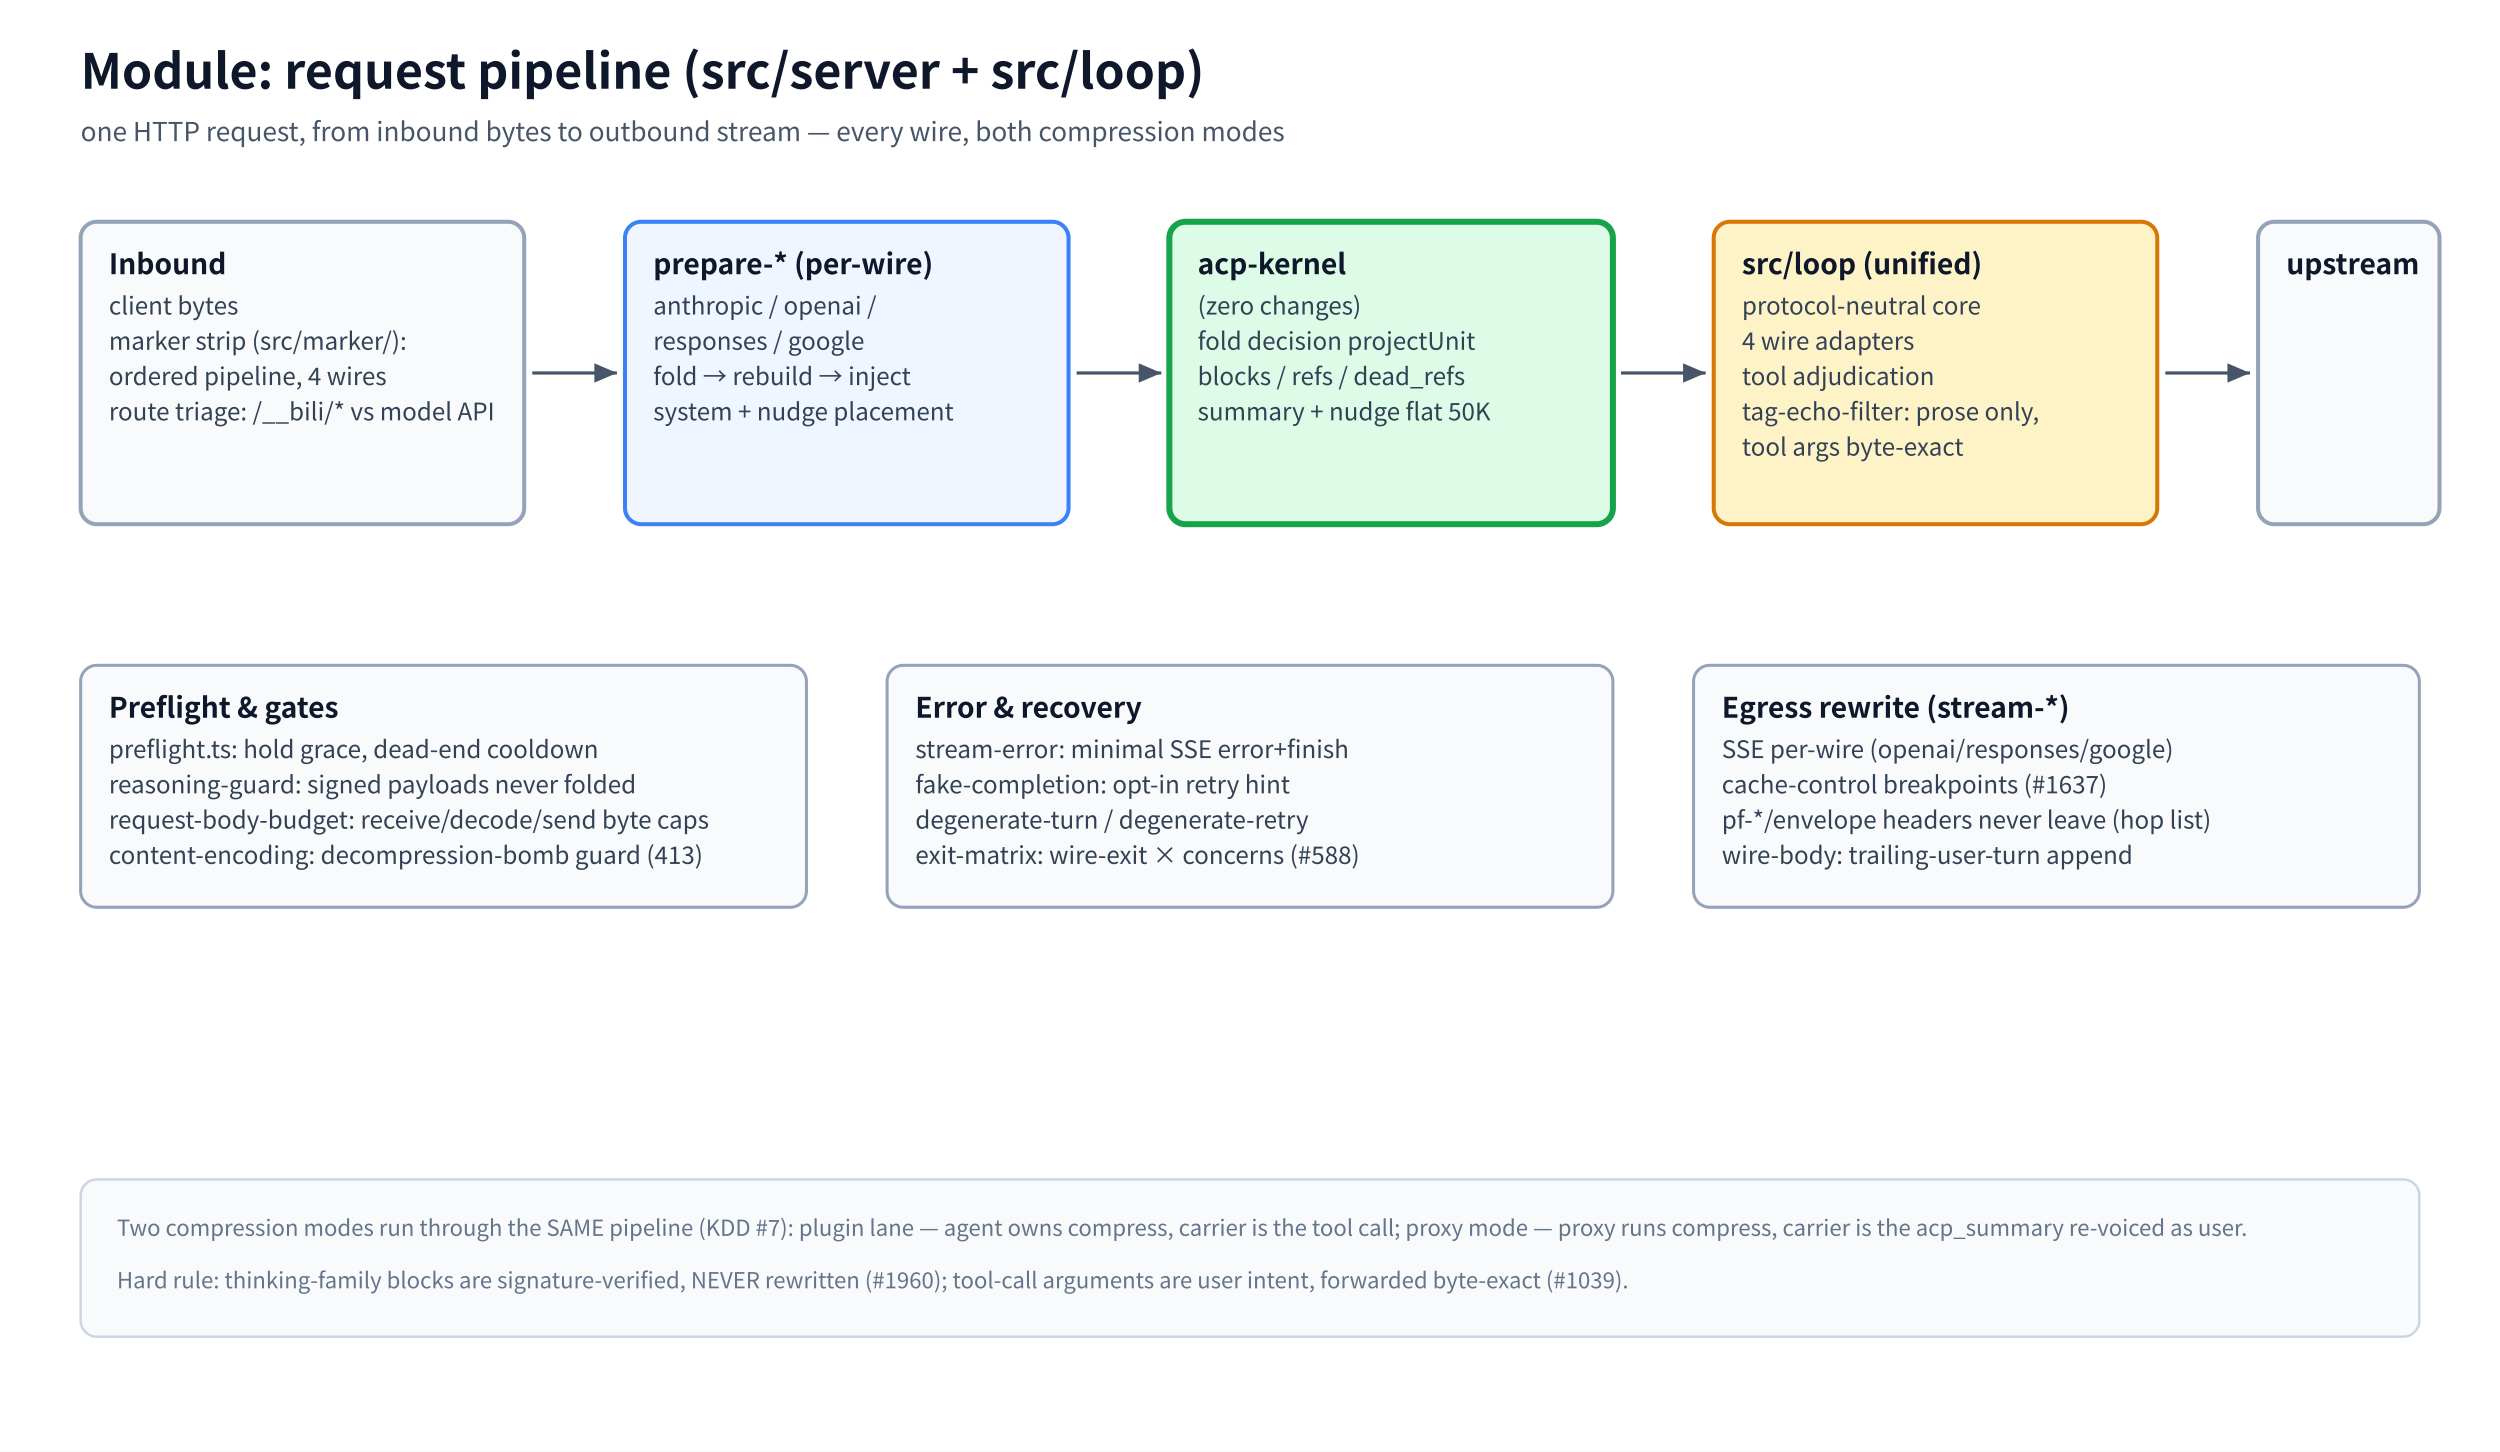
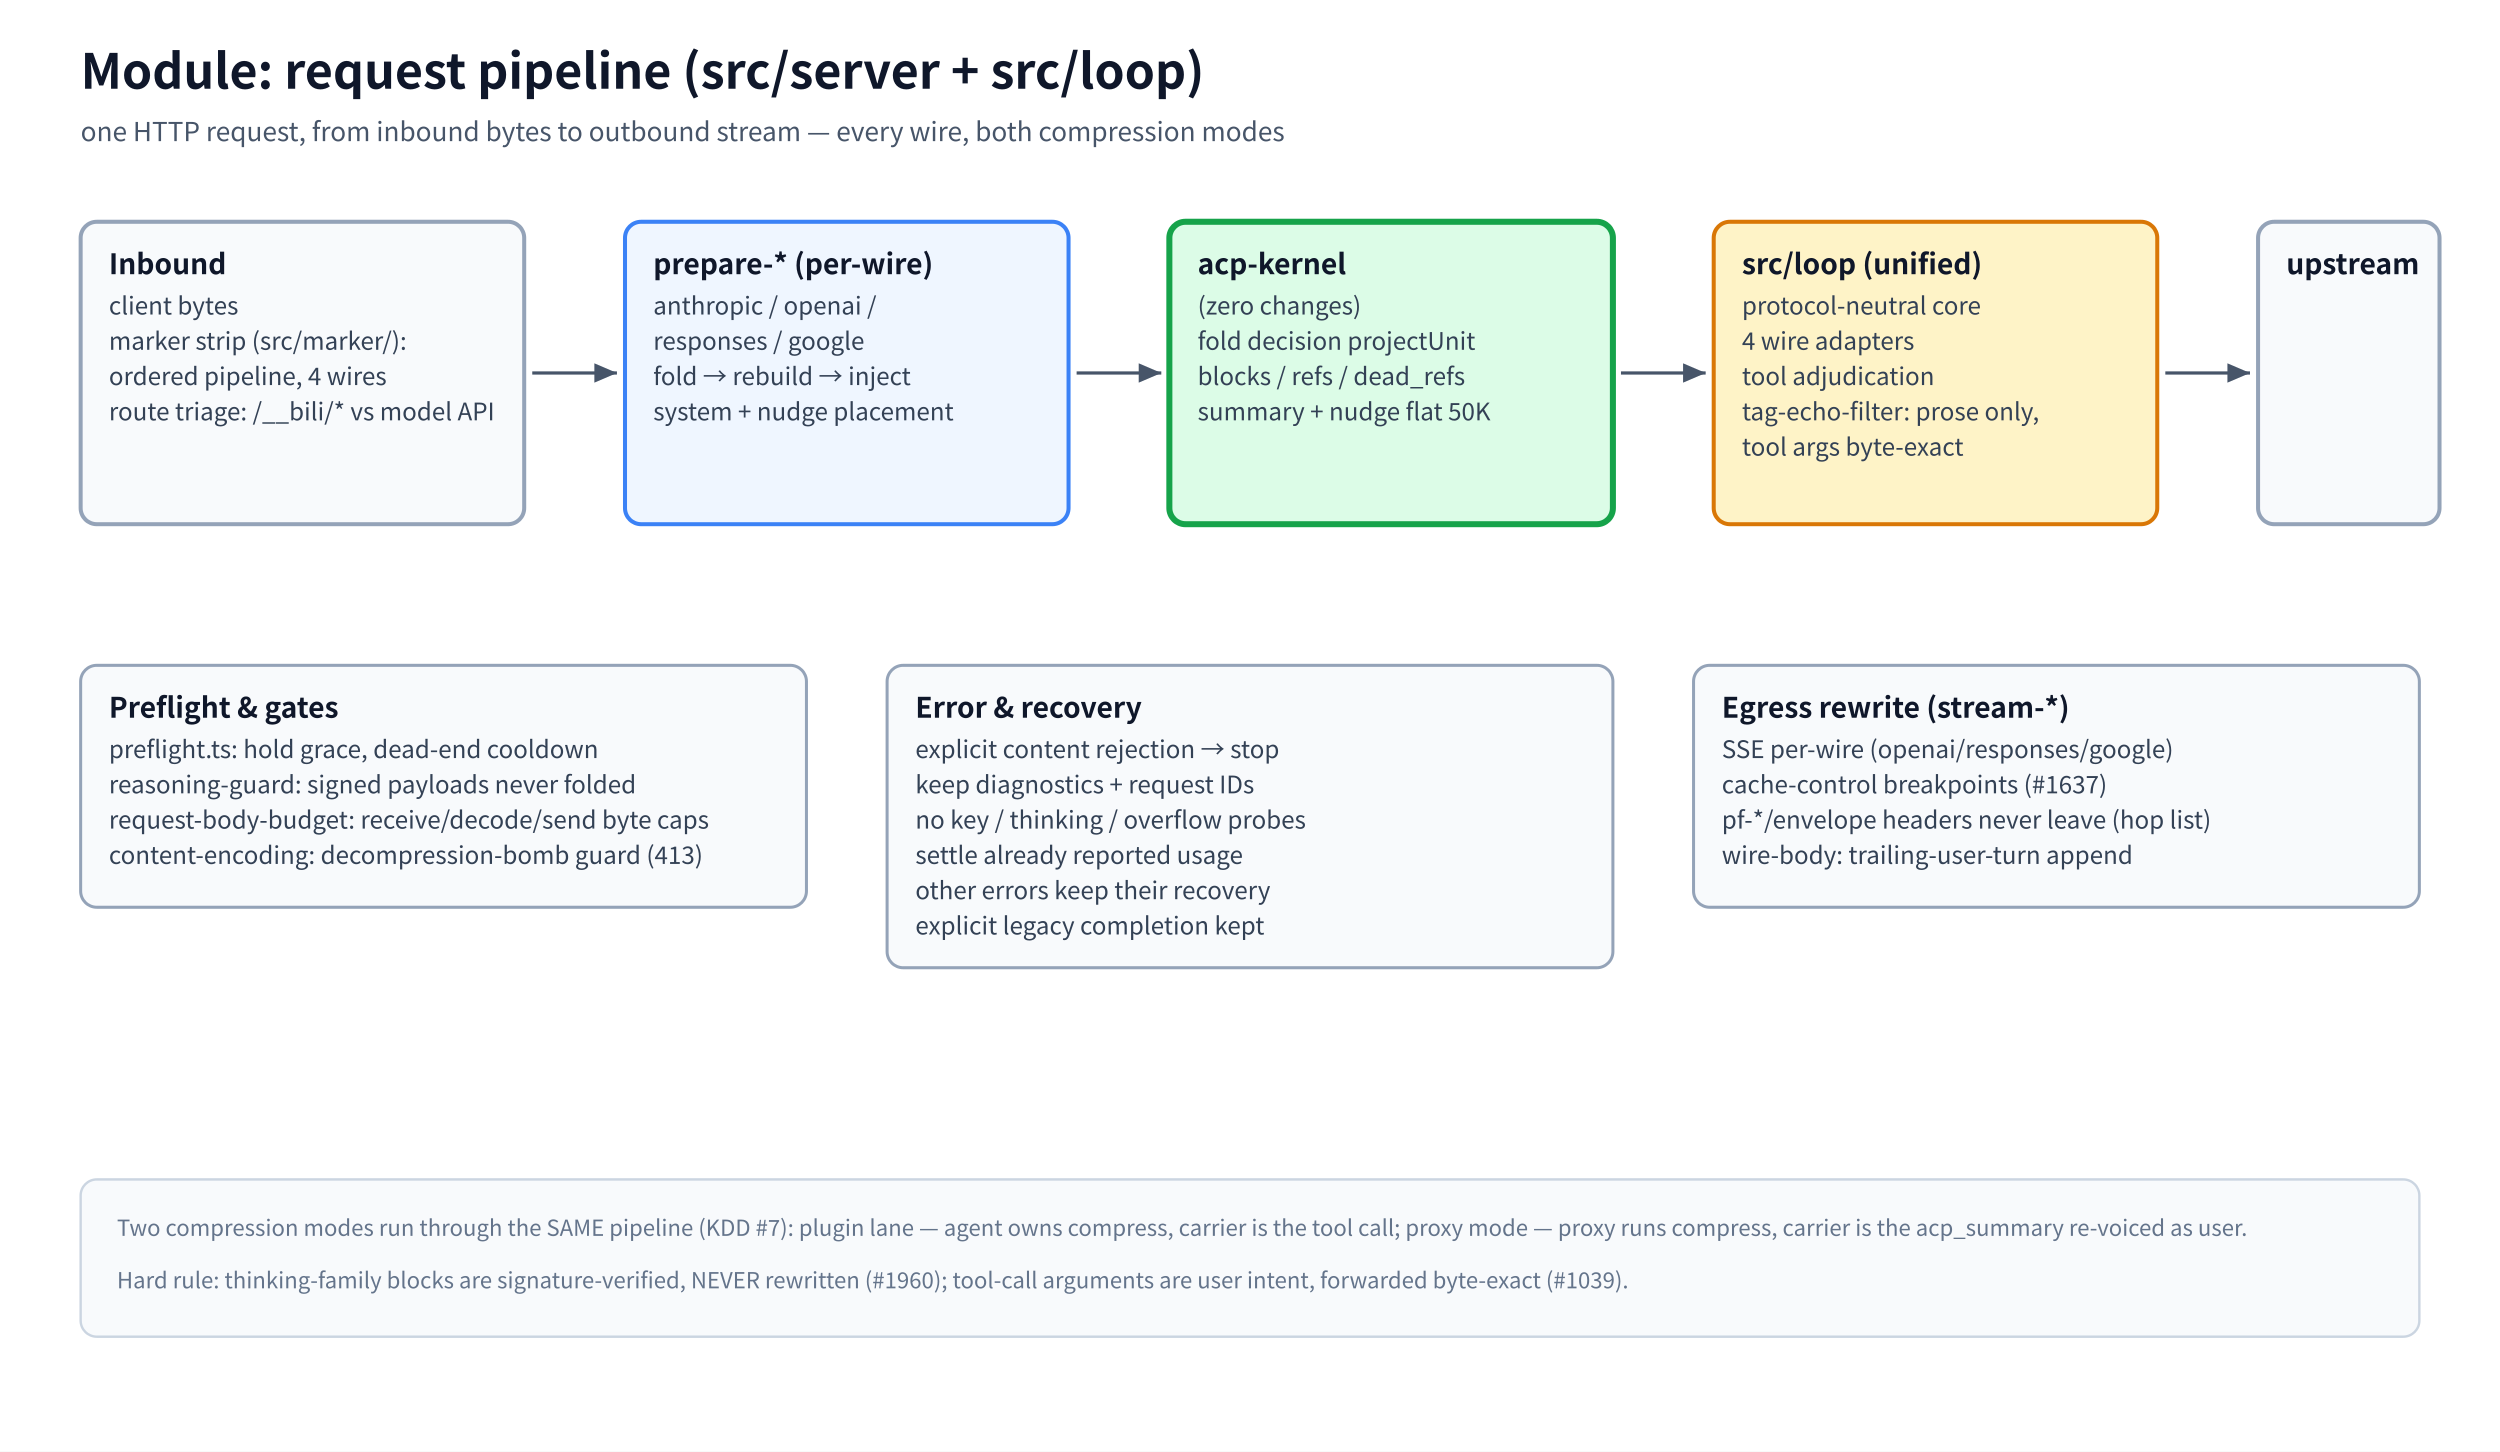
<svg xmlns="http://www.w3.org/2000/svg" width="1240" height="720" viewBox="0 0 1240 720">
-   <style>text{font-family:'Noto Sans CJK SC','Droid Sans Fallback',sans-serif;}.tt{font-size:24px;font-weight:700;fill:#0f172a;}.sub{font-size:13px;fill:#475569;}.h{font-size:14px;font-weight:700;fill:#0f172a;}.b{font-size:12px;fill:#334155;}.s{font-size:11px;fill:#64748b;}.leg{font-size:11.5px;fill:#475569;}.warn{font-size:12px;fill:#b91c1c;}.num{font-size:11px;font-weight:700;fill:#fff;}</style>
+   <style>text{font-family:'Noto Sans CJK SC','Droid Sans Fallback','Microsoft YaHei',sans-serif;}.tt{font-size:24px;font-weight:700;fill:#0f172a;}.sub{font-size:13px;fill:#475569;}.h{font-size:14px;font-weight:700;fill:#0f172a;}.b{font-size:12px;fill:#334155;}.s{font-size:11px;fill:#64748b;}.leg{font-size:11.5px;fill:#475569;}.warn{font-size:12px;fill:#b91c1c;}.num{font-size:11px;font-weight:700;fill:#fff;}</style>
  <defs>
    <marker id="ar" markerWidth="8" markerHeight="8" refX="7" refY="3" orient="auto">
      <path d="M0,0 L7,3 L0,6 z" fill="#475569" />
    </marker>
    <marker id="argr" markerWidth="8" markerHeight="8" refX="7" refY="3" orient="auto">
      <path d="M0,0 L7,3 L0,6 z" fill="#059669" />
    </marker>
  </defs>
  <rect width="1240" height="720" fill="#ffffff" />
  <rect x="40" y="110" width="220" height="150" rx="8" fill="#f8fafc" stroke="#94a3b8" stroke-width="2" />
  <rect x="310" y="110" width="220" height="150" rx="8" fill="#eff6ff" stroke="#3b82f6" stroke-width="2" />
  <rect x="580" y="110" width="220" height="150" rx="8" fill="#dcfce7" stroke="#16a34a" stroke-width="3" />
  <rect x="850" y="110" width="220" height="150" rx="8" fill="#fef3c7" stroke="#d97706" stroke-width="2" />
  <rect x="1120" y="110" width="90" height="150" rx="8" fill="#f8fafc" stroke="#94a3b8" stroke-width="2" />
  <rect x="40" y="330" width="360" height="120" rx="8" fill="#f8fafc" stroke="#94a3b8" stroke-width="1.5" />
-   <rect x="440" y="330" width="360" height="120" rx="8" fill="#f8fafc" stroke="#94a3b8" stroke-width="1.5" />
+   <rect x="440" y="330" width="360" height="150" rx="8" fill="#f8fafc" stroke="#94a3b8" stroke-width="1.5" />
  <rect x="840" y="330" width="360" height="120" rx="8" fill="#f8fafc" stroke="#94a3b8" stroke-width="1.5" />
  <rect x="40" y="585" width="1160" height="78" rx="8" fill="#f8fafc" stroke="#cbd5e1" stroke-width="1.2" />
  <line x1="264" y1="185" x2="306" y2="185" stroke="#475569" stroke-width="1.6" marker-end="url(#ar)" />
  <line x1="534" y1="185" x2="576" y2="185" stroke="#475569" stroke-width="1.6" marker-end="url(#ar)" />
  <line x1="804" y1="185" x2="846" y2="185" stroke="#475569" stroke-width="1.6" marker-end="url(#ar)" />
  <line x1="1074" y1="185" x2="1116" y2="185" stroke="#475569" stroke-width="1.6" marker-end="url(#ar)" />
  <text x="40" y="44" class="tt">Module: request pipeline (src/server + src/loop)</text>
  <text x="40" y="70" class="sub">one HTTP request, from inbound bytes to outbound stream — every wire, both compression modes</text>
  <text x="54" y="136" class="h">Inbound</text>
  <text x="54" y="156" class="b">client bytes</text>
  <text x="54" y="173.5" class="b">marker strip (src/marker/):</text>
  <text x="54" y="191" class="b">ordered pipeline, 4 wires</text>
  <text x="54" y="208.5" class="b">route triage: /__bili/* vs model API</text>
  <text x="324" y="136" class="h">prepare-* (per-wire)</text>
  <text x="324" y="156" class="b">anthropic / openai /</text>
  <text x="324" y="173.5" class="b">responses / google</text>
  <text x="324" y="191" class="b">fold → rebuild → inject</text>
  <text x="324" y="208.5" class="b">system + nudge placement</text>
  <text x="594" y="136" class="h">acp-kernel</text>
  <text x="594" y="156" class="b">(zero changes)</text>
  <text x="594" y="173.5" class="b">fold decision projectUnit</text>
  <text x="594" y="191" class="b">blocks / refs / dead_refs</text>
  <text x="594" y="208.5" class="b">summary + nudge flat 50K</text>
  <text x="864" y="136" class="h">src/loop (unified)</text>
  <text x="864" y="156" class="b">protocol-neutral core</text>
  <text x="864" y="173.5" class="b">4 wire adapters</text>
  <text x="864" y="191" class="b">tool adjudication</text>
  <text x="864" y="208.5" class="b">tag-echo-filter: prose only,</text>
  <text x="864" y="226" class="b">tool args byte-exact</text>
  <text x="1134" y="136" class="h">upstream</text>
  <text x="1134" y="156" class="b" />
  <text x="54" y="356" class="h">Preflight &amp; gates</text>
  <text x="54" y="376" class="b">preflight.ts: hold grace, dead-end cooldown</text>
  <text x="54" y="393.5" class="b">reasoning-guard: signed payloads never folded</text>
  <text x="54" y="411" class="b">request-body-budget: receive/decode/send byte caps</text>
  <text x="54" y="428.5" class="b">content-encoding: decompression-bomb guard (413)</text>
  <text x="454" y="356" class="h">Error &amp; recovery</text>
-   <text x="454" y="376" class="b">stream-error: minimal SSE error+finish</text>
-   <text x="454" y="393.5" class="b">fake-completion: opt-in retry hint</text>
-   <text x="454" y="411" class="b">degenerate-turn / degenerate-retry</text>
-   <text x="454" y="428.5" class="b">exit-matrix: wire-exit × concerns (#588)</text>
+   <text x="454" y="376" class="b">explicit content rejection → stop</text>
+   <text x="454" y="393.5" class="b">keep diagnostics + request IDs</text>
+   <text x="454" y="411" class="b">no key / thinking / overflow probes</text>
+   <text x="454" y="428.5" class="b">settle already reported usage</text>
  <text x="854" y="356" class="h">Egress rewrite (stream-*)</text>
  <text x="854" y="376" class="b">SSE per-wire (openai/responses/google)</text>
  <text x="854" y="393.5" class="b">cache-control breakpoints (#1637)</text>
  <text x="854" y="411" class="b">pf-*/envelope headers never leave (hop list)</text>
  <text x="854" y="428.5" class="b">wire-body: trailing-user-turn append</text>
  <text x="58" y="613" class="s">Two compression modes run through the SAME pipeline (KDD #7): plugin lane — agent owns compress, carrier is the tool call; proxy mode — proxy runs compress, carrier is the acp_summary re-voiced as user.</text>
  <text x="58" y="639" class="s">Hard rule: thinking-family blocks are signature-verified, NEVER rewritten (#1960); tool-call arguments are user intent, forwarded byte-exact (#1039).</text>
+   <text x="454" y="446" class="b">other errors keep their recovery</text>
+   <text x="454" y="463.5" class="b">explicit legacy completion kept</text>
</svg>
